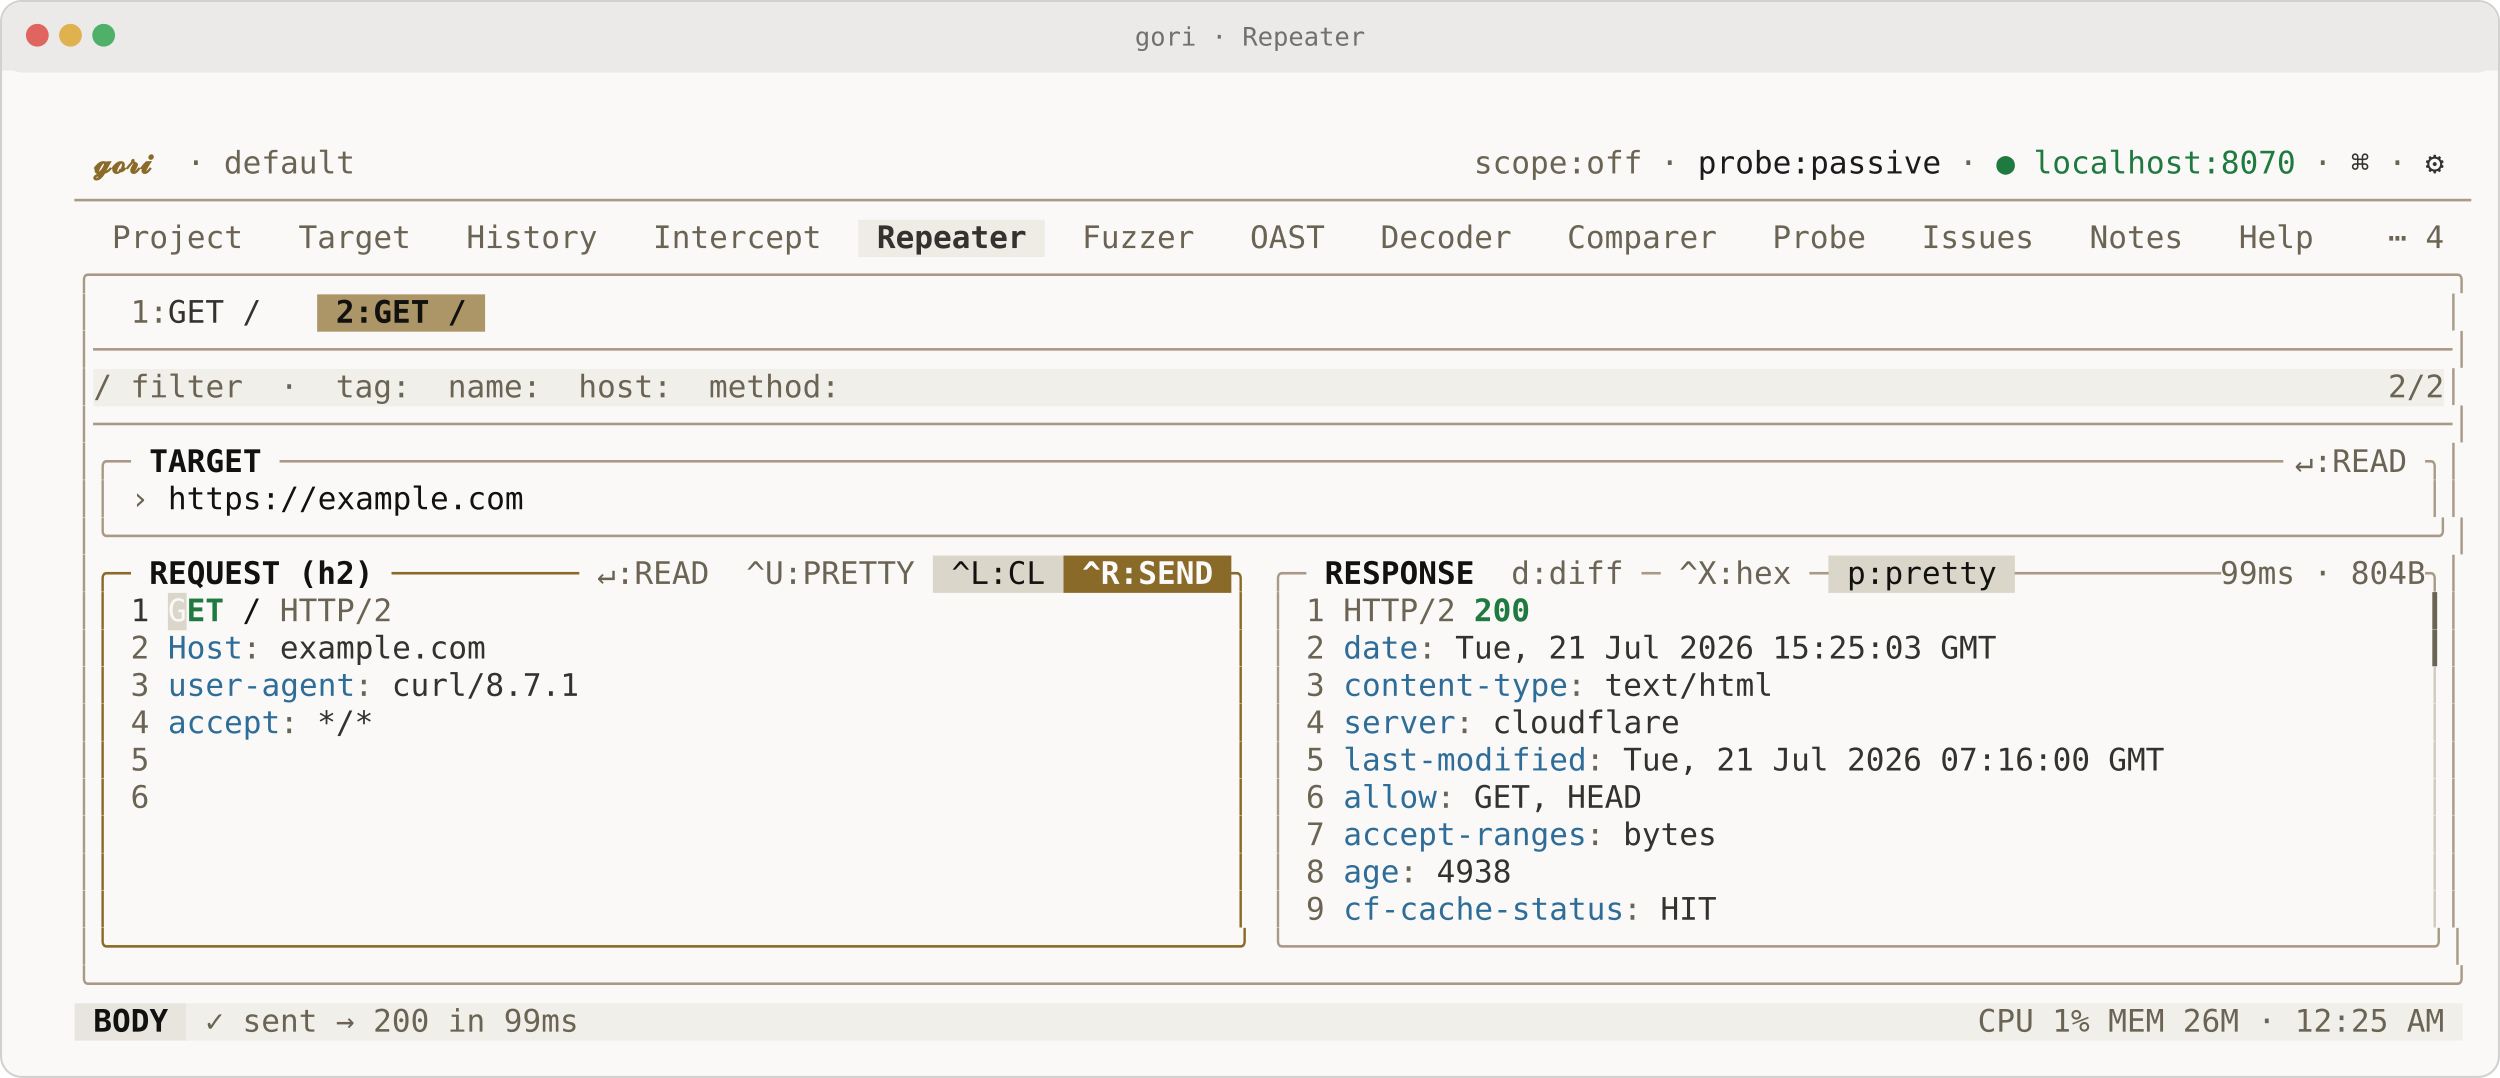
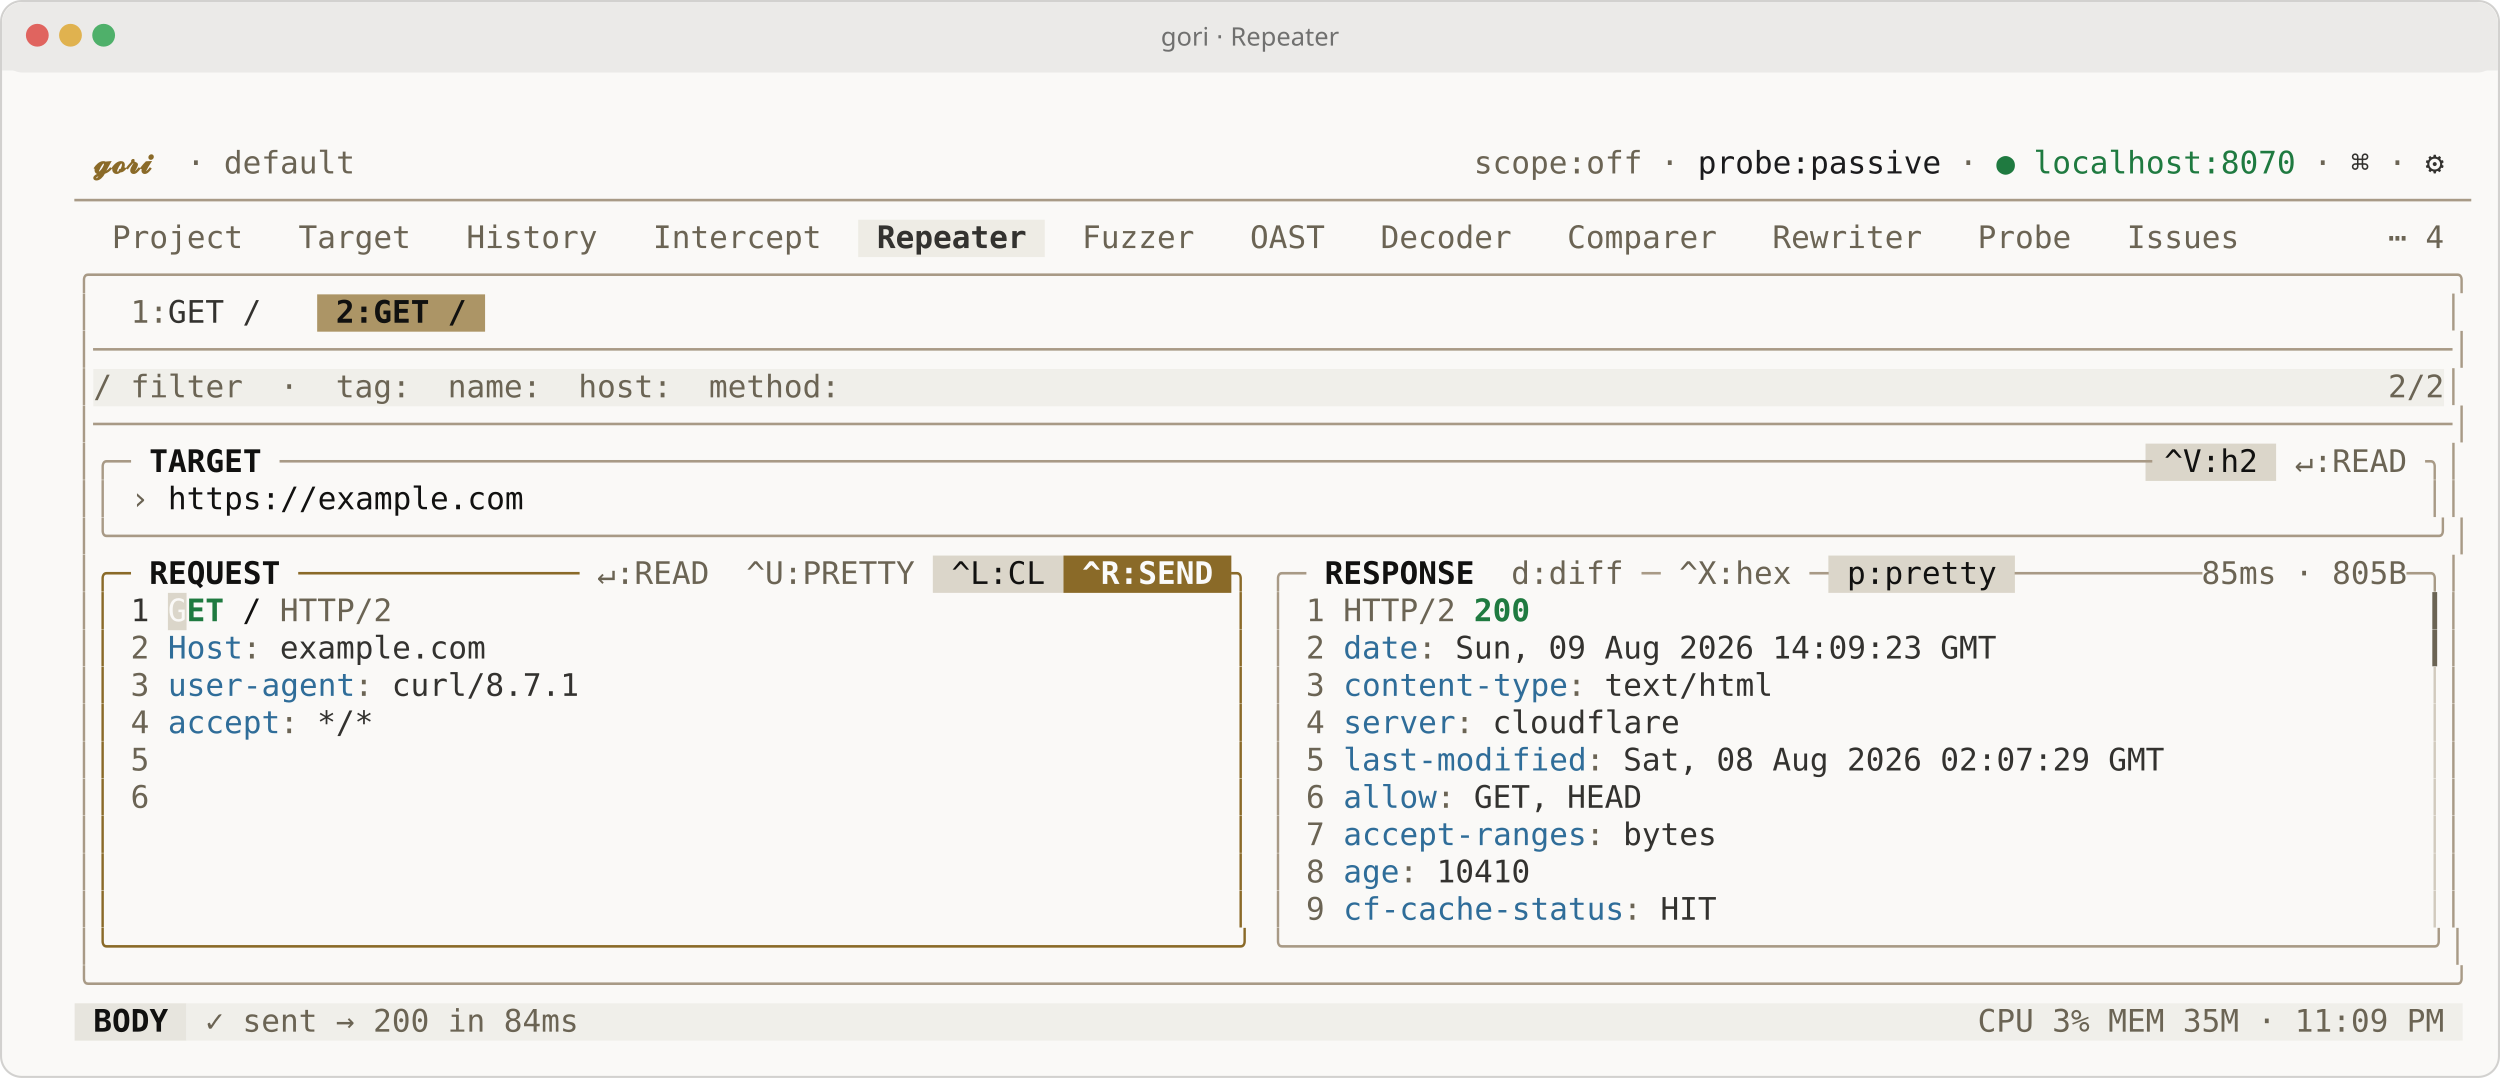
<svg xmlns="http://www.w3.org/2000/svg" width="1206" height="520" viewBox="0 0 1206.0 520.0" font-family="ui-monospace,'SF Mono','JetBrains Mono',Menlo,Consolas,monospace" font-size="15.0px" role="img" aria-label="gori · Repeater">
  <rect x="0.5" y="0.5" width="1205.0" height="519.0" rx="10" ry="10" fill="#faf9f7" stroke="#d2d1cf" stroke-width="1" />
  <rect x="1" y="1" width="1204.0" height="34.0" rx="10" ry="10" fill="#ebeae8" />
  <rect x="1" y="24.0" width="1204.0" height="10" fill="#ebeae8" />
  <circle cx="18.0" cy="17.0" r="5.5" fill="#e0645f" />
  <circle cx="34.0" cy="17.0" r="5.5" fill="#e0b24f" />
  <circle cx="50.0" cy="17.0" r="5.5" fill="#4fb06a" />
-   <text x="603.0" y="22.0" text-anchor="middle" fill="#70706f" font-size="12.3px">gori · Repeater</text>
+   <text x="603.0" y="22.0" text-anchor="middle" fill="#70706f" font-family="'Apple Symbols','Segoe UI Symbol','Cambria Math','STIX Two Math','Noto Sans Math','DejaVu Sans',ui-monospace,'SF Mono','JetBrains Mono',Menlo,Consolas,monospace" font-size="12.3px">gori · Repeater</text>
  <rect x="414.00" y="106.00" width="90.00" height="18.00" fill="#eeece5" />
  <rect x="153.00" y="142.00" width="81.00" height="18.00" fill="#ac9566" />
  <rect x="45.00" y="178.00" width="1134.00" height="18.00" fill="#f0efea" />
+   <rect x="1035.00" y="214.00" width="63.00" height="18.00" fill="#dbd6ca" />
  <rect x="450.00" y="268.00" width="63.00" height="18.00" fill="#dbd6ca" />
  <rect x="513.00" y="268.00" width="81.00" height="18.00" fill="#8a6a28" />
  <rect x="882.00" y="268.00" width="90.00" height="18.00" fill="#dbd6ca" />
  <rect x="81.00" y="286.00" width="9.00" height="18.00" fill="#dbd6ca" />
  <rect x="36.00" y="484.00" width="54.00" height="18.00" fill="#e7e5de" />
  <rect x="90.00" y="484.00" width="1098.00" height="18.00" fill="#f0efea" />
  <text x="45.00" y="83.68" textLength="36.00" lengthAdjust="spacingAndGlyphs" fill="#8a6a28" font-weight="700" xml:space="preserve">𝓰𝓸𝓻𝓲</text>
  <text x="90.00" y="83.68" textLength="9.00" lengthAdjust="spacingAndGlyphs" fill="#6b6454" xml:space="preserve">·</text>
  <text x="108.00" y="83.68" textLength="63.00" lengthAdjust="spacingAndGlyphs" fill="#6b6454" xml:space="preserve">default</text>
  <text x="711.00" y="83.68" textLength="81.00" lengthAdjust="spacingAndGlyphs" fill="#6b6454" xml:space="preserve">scope:off</text>
  <text x="801.00" y="83.68" textLength="9.00" lengthAdjust="spacingAndGlyphs" fill="#6b6454" xml:space="preserve">·</text>
  <text x="819.00" y="83.68" textLength="117.00" lengthAdjust="spacingAndGlyphs" fill="#1b1b1d" xml:space="preserve">probe:passive</text>
  <text x="945.00" y="83.68" textLength="9.00" lengthAdjust="spacingAndGlyphs" fill="#6b6454" xml:space="preserve">·</text>
  <text x="963.00" y="83.68" textLength="9.00" lengthAdjust="spacingAndGlyphs" fill="#1f7a40" xml:space="preserve">●</text>
  <text x="981.00" y="83.68" textLength="126.00" lengthAdjust="spacingAndGlyphs" fill="#1f7a40" xml:space="preserve">localhost:8070</text>
  <text x="1116.00" y="83.68" textLength="9.00" lengthAdjust="spacingAndGlyphs" fill="#6b6454" xml:space="preserve">·</text>
  <text x="1134.00" y="83.68" textLength="9.00" lengthAdjust="spacingAndGlyphs" fill="#33322f" xml:space="preserve">⌘</text>
  <text x="1152.00" y="83.68" textLength="9.00" lengthAdjust="spacingAndGlyphs" fill="#6b6454" xml:space="preserve">·</text>
  <text x="1170.00" y="83.68" textLength="9.00" lengthAdjust="spacingAndGlyphs" fill="#33322f" xml:space="preserve">⚙</text>
  <text x="36.00" y="101.68" textLength="1152.00" lengthAdjust="spacingAndGlyphs" fill="#a89a86" xml:space="preserve">────────────────────────────────────────────────────────────────────────────────────────────────────────────────────────────────</text>
  <text x="54.00" y="119.68" textLength="63.00" lengthAdjust="spacingAndGlyphs" fill="#6b6454" xml:space="preserve">Project</text>
  <text x="144.00" y="119.68" textLength="54.00" lengthAdjust="spacingAndGlyphs" fill="#6b6454" xml:space="preserve">Target</text>
  <text x="225.00" y="119.68" textLength="63.00" lengthAdjust="spacingAndGlyphs" fill="#6b6454" xml:space="preserve">History</text>
  <text x="315.00" y="119.68" textLength="81.00" lengthAdjust="spacingAndGlyphs" fill="#6b6454" xml:space="preserve">Intercept</text>
  <text x="423.00" y="119.68" textLength="72.00" lengthAdjust="spacingAndGlyphs" fill="#33322f" font-weight="700" xml:space="preserve">Repeater</text>
  <text x="522.00" y="119.68" textLength="54.00" lengthAdjust="spacingAndGlyphs" fill="#6b6454" xml:space="preserve">Fuzzer</text>
  <text x="603.00" y="119.68" textLength="36.00" lengthAdjust="spacingAndGlyphs" fill="#6b6454" xml:space="preserve">OAST</text>
  <text x="666.00" y="119.68" textLength="63.00" lengthAdjust="spacingAndGlyphs" fill="#6b6454" xml:space="preserve">Decoder</text>
  <text x="756.00" y="119.68" textLength="72.00" lengthAdjust="spacingAndGlyphs" fill="#6b6454" xml:space="preserve">Comparer</text>
-   <text x="855.00" y="119.68" textLength="45.00" lengthAdjust="spacingAndGlyphs" fill="#6b6454" xml:space="preserve">Probe</text>
-   <text x="927.00" y="119.68" textLength="54.00" lengthAdjust="spacingAndGlyphs" fill="#6b6454" xml:space="preserve">Issues</text>
-   <text x="1008.00" y="119.68" textLength="45.00" lengthAdjust="spacingAndGlyphs" fill="#6b6454" xml:space="preserve">Notes</text>
-   <text x="1080.00" y="119.68" textLength="36.00" lengthAdjust="spacingAndGlyphs" fill="#6b6454" xml:space="preserve">Help</text>
+   <text x="855.00" y="119.68" textLength="72.00" lengthAdjust="spacingAndGlyphs" fill="#6b6454" xml:space="preserve">Rewriter</text>
+   <text x="954.00" y="119.68" textLength="45.00" lengthAdjust="spacingAndGlyphs" fill="#6b6454" xml:space="preserve">Probe</text>
+   <text x="1026.00" y="119.68" textLength="54.00" lengthAdjust="spacingAndGlyphs" fill="#6b6454" xml:space="preserve">Issues</text>
  <text x="1152.00" y="119.68" textLength="9.00" lengthAdjust="spacingAndGlyphs" fill="#6b6454" xml:space="preserve">⋯</text>
  <text x="1170.00" y="119.68" textLength="9.00" lengthAdjust="spacingAndGlyphs" fill="#6b6454" xml:space="preserve">4</text>
  <text x="36.00" y="137.68" textLength="1152.00" lengthAdjust="spacingAndGlyphs" fill="#a89a86" xml:space="preserve">╭──────────────────────────────────────────────────────────────────────────────────────────────────────────────────────────────╮</text>
  <text x="36.00" y="155.68" textLength="9.00" lengthAdjust="spacingAndGlyphs" fill="#a89a86" xml:space="preserve">│</text>
  <text x="63.00" y="155.68" textLength="18.00" lengthAdjust="spacingAndGlyphs" fill="#6b6454" xml:space="preserve">1:</text>
  <text x="81.00" y="155.68" textLength="27.00" lengthAdjust="spacingAndGlyphs" fill="#33322f" xml:space="preserve">GET</text>
  <text x="117.00" y="155.68" textLength="9.00" lengthAdjust="spacingAndGlyphs" fill="#33322f" xml:space="preserve">/</text>
  <text x="162.00" y="155.68" textLength="45.00" lengthAdjust="spacingAndGlyphs" fill="#111110" font-weight="700" xml:space="preserve">2:GET</text>
  <text x="216.00" y="155.68" textLength="9.00" lengthAdjust="spacingAndGlyphs" fill="#111110" font-weight="700" xml:space="preserve">/</text>
  <text x="1179.00" y="155.68" textLength="9.00" lengthAdjust="spacingAndGlyphs" fill="#a89a86" xml:space="preserve">│</text>
  <text x="36.00" y="173.68" textLength="1152.00" lengthAdjust="spacingAndGlyphs" fill="#a89a86" xml:space="preserve">│──────────────────────────────────────────────────────────────────────────────────────────────────────────────────────────────│</text>
  <text x="36.00" y="191.68" textLength="9.00" lengthAdjust="spacingAndGlyphs" fill="#a89a86" xml:space="preserve">│</text>
  <text x="45.00" y="191.68" textLength="9.00" lengthAdjust="spacingAndGlyphs" fill="#6b6454" xml:space="preserve">/</text>
  <text x="63.00" y="191.68" textLength="54.00" lengthAdjust="spacingAndGlyphs" fill="#6b6454" xml:space="preserve">filter</text>
  <text x="135.00" y="191.68" textLength="9.00" lengthAdjust="spacingAndGlyphs" fill="#6b6454" xml:space="preserve">·</text>
  <text x="162.00" y="191.68" textLength="36.00" lengthAdjust="spacingAndGlyphs" fill="#6b6454" xml:space="preserve">tag:</text>
  <text x="216.00" y="191.68" textLength="45.00" lengthAdjust="spacingAndGlyphs" fill="#6b6454" xml:space="preserve">name:</text>
  <text x="279.00" y="191.68" textLength="45.00" lengthAdjust="spacingAndGlyphs" fill="#6b6454" xml:space="preserve">host:</text>
  <text x="342.00" y="191.68" textLength="63.00" lengthAdjust="spacingAndGlyphs" fill="#6b6454" xml:space="preserve">method:</text>
  <text x="1152.00" y="191.68" textLength="27.00" lengthAdjust="spacingAndGlyphs" fill="#6b6454" xml:space="preserve">2/2</text>
  <text x="1179.00" y="191.68" textLength="9.00" lengthAdjust="spacingAndGlyphs" fill="#a89a86" xml:space="preserve">│</text>
  <text x="36.00" y="209.68" textLength="1152.00" lengthAdjust="spacingAndGlyphs" fill="#a89a86" xml:space="preserve">│──────────────────────────────────────────────────────────────────────────────────────────────────────────────────────────────│</text>
  <text x="36.00" y="227.68" textLength="27.00" lengthAdjust="spacingAndGlyphs" fill="#a89a86" xml:space="preserve">│╭─</text>
  <text x="72.00" y="227.68" textLength="54.00" lengthAdjust="spacingAndGlyphs" fill="#111110" font-weight="700" xml:space="preserve">TARGET</text>
-   <text x="135.00" y="227.68" textLength="963.00" lengthAdjust="spacingAndGlyphs" fill="#a89a86" xml:space="preserve">───────────────────────────────────────────────────────────────────────────────────────────────────────────</text>
+   <text x="135.00" y="227.68" textLength="900.00" lengthAdjust="spacingAndGlyphs" fill="#a89a86" xml:space="preserve">────────────────────────────────────────────────────────────────────────────────────────────────────</text>
+   <text x="1044.00" y="227.68" textLength="45.00" lengthAdjust="spacingAndGlyphs" fill="#111110" xml:space="preserve">^V:h2</text>
  <text x="1107.00" y="227.68" textLength="54.00" lengthAdjust="spacingAndGlyphs" fill="#6b6454" xml:space="preserve">↵:READ</text>
  <text x="1170.00" y="227.68" textLength="18.00" lengthAdjust="spacingAndGlyphs" fill="#a89a86" xml:space="preserve">╮│</text>
  <text x="36.00" y="245.68" textLength="18.00" lengthAdjust="spacingAndGlyphs" fill="#a89a86" xml:space="preserve">││</text>
  <text x="63.00" y="245.68" textLength="9.00" lengthAdjust="spacingAndGlyphs" fill="#6b6454" xml:space="preserve">›</text>
  <text x="81.00" y="245.68" textLength="171.00" lengthAdjust="spacingAndGlyphs" fill="#111110" xml:space="preserve">https://example.com</text>
  <text x="1170.00" y="245.68" textLength="18.00" lengthAdjust="spacingAndGlyphs" fill="#a89a86" xml:space="preserve">││</text>
  <text x="36.00" y="263.68" textLength="1152.00" lengthAdjust="spacingAndGlyphs" fill="#a89a86" xml:space="preserve">│╰────────────────────────────────────────────────────────────────────────────────────────────────────────────────────────────╯│</text>
  <text x="36.00" y="281.68" textLength="9.00" lengthAdjust="spacingAndGlyphs" fill="#a89a86" xml:space="preserve">│</text>
  <text x="45.00" y="281.68" textLength="18.00" lengthAdjust="spacingAndGlyphs" fill="#8a6a28" xml:space="preserve">╭─</text>
  <text x="72.00" y="281.68" textLength="63.00" lengthAdjust="spacingAndGlyphs" fill="#111110" font-weight="700" xml:space="preserve">REQUEST</text>
-   <text x="144.00" y="281.68" textLength="36.00" lengthAdjust="spacingAndGlyphs" fill="#111110" font-weight="700" xml:space="preserve">(h2)</text>
-   <text x="189.00" y="281.68" textLength="90.00" lengthAdjust="spacingAndGlyphs" fill="#8a6a28" xml:space="preserve">──────────</text>
+   <text x="144.00" y="281.68" textLength="135.00" lengthAdjust="spacingAndGlyphs" fill="#8a6a28" xml:space="preserve">───────────────</text>
  <text x="288.00" y="281.68" textLength="54.00" lengthAdjust="spacingAndGlyphs" fill="#6b6454" xml:space="preserve">↵:READ</text>
  <text x="360.00" y="281.68" textLength="81.00" lengthAdjust="spacingAndGlyphs" fill="#6b6454" xml:space="preserve">^U:PRETTY</text>
  <text x="459.00" y="281.68" textLength="45.00" lengthAdjust="spacingAndGlyphs" fill="#111110" xml:space="preserve">^L:CL</text>
  <text x="522.00" y="281.68" textLength="63.00" lengthAdjust="spacingAndGlyphs" fill="#fafafa" font-weight="700" xml:space="preserve">^R:SEND</text>
  <text x="594.00" y="281.68" textLength="9.00" lengthAdjust="spacingAndGlyphs" fill="#8a6a28" xml:space="preserve">╮</text>
  <text x="612.00" y="281.68" textLength="18.00" lengthAdjust="spacingAndGlyphs" fill="#a89a86" xml:space="preserve">╭─</text>
  <text x="639.00" y="281.68" textLength="72.00" lengthAdjust="spacingAndGlyphs" fill="#111110" font-weight="700" xml:space="preserve">RESPONSE</text>
  <text x="729.00" y="281.68" textLength="54.00" lengthAdjust="spacingAndGlyphs" fill="#6b6454" xml:space="preserve">d:diff</text>
  <text x="792.00" y="281.68" textLength="9.00" lengthAdjust="spacingAndGlyphs" fill="#a89a86" xml:space="preserve">─</text>
  <text x="810.00" y="281.68" textLength="54.00" lengthAdjust="spacingAndGlyphs" fill="#6b6454" xml:space="preserve">^X:hex</text>
  <text x="873.00" y="281.68" textLength="9.00" lengthAdjust="spacingAndGlyphs" fill="#a89a86" xml:space="preserve">─</text>
  <text x="891.00" y="281.68" textLength="72.00" lengthAdjust="spacingAndGlyphs" fill="#111110" xml:space="preserve">p:pretty</text>
-   <text x="972.00" y="281.68" textLength="99.00" lengthAdjust="spacingAndGlyphs" fill="#a89a86" xml:space="preserve">───────────</text>
-   <text x="1071.00" y="281.68" textLength="36.00" lengthAdjust="spacingAndGlyphs" fill="#6b6454" xml:space="preserve">99ms</text>
-   <text x="1116.00" y="281.68" textLength="9.00" lengthAdjust="spacingAndGlyphs" fill="#6b6454" xml:space="preserve">·</text>
-   <text x="1134.00" y="281.68" textLength="36.00" lengthAdjust="spacingAndGlyphs" fill="#6b6454" xml:space="preserve">804B</text>
-   <text x="1170.00" y="281.68" textLength="18.00" lengthAdjust="spacingAndGlyphs" fill="#a89a86" xml:space="preserve">╮│</text>
+   <text x="972.00" y="281.68" textLength="90.00" lengthAdjust="spacingAndGlyphs" fill="#a89a86" xml:space="preserve">──────────</text>
+   <text x="1062.00" y="281.68" textLength="36.00" lengthAdjust="spacingAndGlyphs" fill="#6b6454" xml:space="preserve">85ms</text>
+   <text x="1107.00" y="281.68" textLength="9.00" lengthAdjust="spacingAndGlyphs" fill="#6b6454" xml:space="preserve">·</text>
+   <text x="1125.00" y="281.68" textLength="36.00" lengthAdjust="spacingAndGlyphs" fill="#6b6454" xml:space="preserve">805B</text>
+   <text x="1161.00" y="281.68" textLength="27.00" lengthAdjust="spacingAndGlyphs" fill="#a89a86" xml:space="preserve">─╮│</text>
  <text x="36.00" y="299.68" textLength="9.00" lengthAdjust="spacingAndGlyphs" fill="#a89a86" xml:space="preserve">│</text>
  <text x="45.00" y="299.68" textLength="9.00" lengthAdjust="spacingAndGlyphs" fill="#8a6a28" xml:space="preserve">│</text>
  <text x="63.00" y="299.68" textLength="9.00" lengthAdjust="spacingAndGlyphs" fill="#33322f" xml:space="preserve">1</text>
  <text x="81.00" y="299.68" textLength="9.00" lengthAdjust="spacingAndGlyphs" fill="#faf9f7" xml:space="preserve">G</text>
  <text x="90.00" y="299.68" textLength="18.00" lengthAdjust="spacingAndGlyphs" fill="#1f7a40" font-weight="700" xml:space="preserve">ET</text>
  <text x="117.00" y="299.68" textLength="9.00" lengthAdjust="spacingAndGlyphs" fill="#111110" xml:space="preserve">/</text>
  <text x="135.00" y="299.68" textLength="54.00" lengthAdjust="spacingAndGlyphs" fill="#6b6454" xml:space="preserve">HTTP/2</text>
  <text x="594.00" y="299.68" textLength="9.00" lengthAdjust="spacingAndGlyphs" fill="#8a6a28" xml:space="preserve">│</text>
  <text x="612.00" y="299.68" textLength="9.00" lengthAdjust="spacingAndGlyphs" fill="#a89a86" xml:space="preserve">│</text>
  <text x="630.00" y="299.68" textLength="9.00" lengthAdjust="spacingAndGlyphs" fill="#6b6454" xml:space="preserve">1</text>
  <text x="648.00" y="299.68" textLength="54.00" lengthAdjust="spacingAndGlyphs" fill="#6b6454" xml:space="preserve">HTTP/2</text>
  <text x="711.00" y="299.68" textLength="27.00" lengthAdjust="spacingAndGlyphs" fill="#1f7a40" font-weight="700" xml:space="preserve">200</text>
  <text x="1170.00" y="299.68" textLength="9.00" lengthAdjust="spacingAndGlyphs" fill="#6b6454" xml:space="preserve">┃</text>
  <text x="1179.00" y="299.68" textLength="9.00" lengthAdjust="spacingAndGlyphs" fill="#a89a86" xml:space="preserve">│</text>
  <text x="36.00" y="317.68" textLength="9.00" lengthAdjust="spacingAndGlyphs" fill="#a89a86" xml:space="preserve">│</text>
  <text x="45.00" y="317.68" textLength="9.00" lengthAdjust="spacingAndGlyphs" fill="#8a6a28" xml:space="preserve">│</text>
  <text x="63.00" y="317.68" textLength="9.00" lengthAdjust="spacingAndGlyphs" fill="#6b6454" xml:space="preserve">2</text>
  <text x="81.00" y="317.68" textLength="36.00" lengthAdjust="spacingAndGlyphs" fill="#2f6d99" xml:space="preserve">Host</text>
  <text x="117.00" y="317.68" textLength="9.00" lengthAdjust="spacingAndGlyphs" fill="#6b6454" xml:space="preserve">:</text>
  <text x="135.00" y="317.68" textLength="99.00" lengthAdjust="spacingAndGlyphs" fill="#33322f" xml:space="preserve">example.com</text>
  <text x="594.00" y="317.68" textLength="9.00" lengthAdjust="spacingAndGlyphs" fill="#8a6a28" xml:space="preserve">│</text>
  <text x="612.00" y="317.68" textLength="9.00" lengthAdjust="spacingAndGlyphs" fill="#a89a86" xml:space="preserve">│</text>
  <text x="630.00" y="317.68" textLength="9.00" lengthAdjust="spacingAndGlyphs" fill="#6b6454" xml:space="preserve">2</text>
  <text x="648.00" y="317.68" textLength="36.00" lengthAdjust="spacingAndGlyphs" fill="#2f6d99" xml:space="preserve">date</text>
  <text x="684.00" y="317.68" textLength="9.00" lengthAdjust="spacingAndGlyphs" fill="#6b6454" xml:space="preserve">:</text>
-   <text x="702.00" y="317.68" textLength="36.00" lengthAdjust="spacingAndGlyphs" fill="#33322f" xml:space="preserve">Tue,</text>
-   <text x="747.00" y="317.68" textLength="18.00" lengthAdjust="spacingAndGlyphs" fill="#33322f" xml:space="preserve">21</text>
-   <text x="774.00" y="317.68" textLength="27.00" lengthAdjust="spacingAndGlyphs" fill="#33322f" xml:space="preserve">Jul</text>
+   <text x="702.00" y="317.68" textLength="36.00" lengthAdjust="spacingAndGlyphs" fill="#33322f" xml:space="preserve">Sun,</text>
+   <text x="747.00" y="317.68" textLength="18.00" lengthAdjust="spacingAndGlyphs" fill="#33322f" xml:space="preserve">09</text>
+   <text x="774.00" y="317.68" textLength="27.00" lengthAdjust="spacingAndGlyphs" fill="#33322f" xml:space="preserve">Aug</text>
  <text x="810.00" y="317.68" textLength="36.00" lengthAdjust="spacingAndGlyphs" fill="#33322f" xml:space="preserve">2026</text>
-   <text x="855.00" y="317.68" textLength="72.00" lengthAdjust="spacingAndGlyphs" fill="#33322f" xml:space="preserve">15:25:03</text>
+   <text x="855.00" y="317.68" textLength="72.00" lengthAdjust="spacingAndGlyphs" fill="#33322f" xml:space="preserve">14:09:23</text>
  <text x="936.00" y="317.68" textLength="27.00" lengthAdjust="spacingAndGlyphs" fill="#33322f" xml:space="preserve">GMT</text>
  <text x="1170.00" y="317.68" textLength="9.00" lengthAdjust="spacingAndGlyphs" fill="#6b6454" xml:space="preserve">┃</text>
  <text x="1179.00" y="317.68" textLength="9.00" lengthAdjust="spacingAndGlyphs" fill="#a89a86" xml:space="preserve">│</text>
  <text x="36.00" y="335.68" textLength="9.00" lengthAdjust="spacingAndGlyphs" fill="#a89a86" xml:space="preserve">│</text>
  <text x="45.00" y="335.68" textLength="9.00" lengthAdjust="spacingAndGlyphs" fill="#8a6a28" xml:space="preserve">│</text>
  <text x="63.00" y="335.68" textLength="9.00" lengthAdjust="spacingAndGlyphs" fill="#6b6454" xml:space="preserve">3</text>
  <text x="81.00" y="335.68" textLength="90.00" lengthAdjust="spacingAndGlyphs" fill="#2f6d99" xml:space="preserve">user-agent</text>
  <text x="171.00" y="335.68" textLength="9.00" lengthAdjust="spacingAndGlyphs" fill="#6b6454" xml:space="preserve">:</text>
  <text x="189.00" y="335.68" textLength="90.00" lengthAdjust="spacingAndGlyphs" fill="#33322f" xml:space="preserve">curl/8.7.1</text>
  <text x="594.00" y="335.68" textLength="9.00" lengthAdjust="spacingAndGlyphs" fill="#8a6a28" xml:space="preserve">│</text>
  <text x="612.00" y="335.68" textLength="9.00" lengthAdjust="spacingAndGlyphs" fill="#a89a86" xml:space="preserve">│</text>
  <text x="630.00" y="335.68" textLength="9.00" lengthAdjust="spacingAndGlyphs" fill="#6b6454" xml:space="preserve">3</text>
  <text x="648.00" y="335.68" textLength="108.00" lengthAdjust="spacingAndGlyphs" fill="#2f6d99" xml:space="preserve">content-type</text>
  <text x="756.00" y="335.68" textLength="9.00" lengthAdjust="spacingAndGlyphs" fill="#6b6454" xml:space="preserve">:</text>
  <text x="774.00" y="335.68" textLength="81.00" lengthAdjust="spacingAndGlyphs" fill="#33322f" xml:space="preserve">text/html</text>
  <text x="1170.00" y="335.68" textLength="9.00" lengthAdjust="spacingAndGlyphs" fill="#d1cabe" xml:space="preserve">│</text>
  <text x="1179.00" y="335.68" textLength="9.00" lengthAdjust="spacingAndGlyphs" fill="#a89a86" xml:space="preserve">│</text>
  <text x="36.00" y="353.68" textLength="9.00" lengthAdjust="spacingAndGlyphs" fill="#a89a86" xml:space="preserve">│</text>
  <text x="45.00" y="353.68" textLength="9.00" lengthAdjust="spacingAndGlyphs" fill="#8a6a28" xml:space="preserve">│</text>
  <text x="63.00" y="353.68" textLength="9.00" lengthAdjust="spacingAndGlyphs" fill="#6b6454" xml:space="preserve">4</text>
  <text x="81.00" y="353.68" textLength="54.00" lengthAdjust="spacingAndGlyphs" fill="#2f6d99" xml:space="preserve">accept</text>
  <text x="135.00" y="353.68" textLength="9.00" lengthAdjust="spacingAndGlyphs" fill="#6b6454" xml:space="preserve">:</text>
  <text x="153.00" y="353.68" textLength="27.00" lengthAdjust="spacingAndGlyphs" fill="#33322f" xml:space="preserve">*/*</text>
  <text x="594.00" y="353.68" textLength="9.00" lengthAdjust="spacingAndGlyphs" fill="#8a6a28" xml:space="preserve">│</text>
  <text x="612.00" y="353.68" textLength="9.00" lengthAdjust="spacingAndGlyphs" fill="#a89a86" xml:space="preserve">│</text>
  <text x="630.00" y="353.68" textLength="9.00" lengthAdjust="spacingAndGlyphs" fill="#6b6454" xml:space="preserve">4</text>
  <text x="648.00" y="353.68" textLength="54.00" lengthAdjust="spacingAndGlyphs" fill="#2f6d99" xml:space="preserve">server</text>
  <text x="702.00" y="353.68" textLength="9.00" lengthAdjust="spacingAndGlyphs" fill="#6b6454" xml:space="preserve">:</text>
  <text x="720.00" y="353.68" textLength="90.00" lengthAdjust="spacingAndGlyphs" fill="#33322f" xml:space="preserve">cloudflare</text>
  <text x="1170.00" y="353.68" textLength="9.00" lengthAdjust="spacingAndGlyphs" fill="#d1cabe" xml:space="preserve">│</text>
  <text x="1179.00" y="353.68" textLength="9.00" lengthAdjust="spacingAndGlyphs" fill="#a89a86" xml:space="preserve">│</text>
  <text x="36.00" y="371.68" textLength="9.00" lengthAdjust="spacingAndGlyphs" fill="#a89a86" xml:space="preserve">│</text>
  <text x="45.00" y="371.68" textLength="9.00" lengthAdjust="spacingAndGlyphs" fill="#8a6a28" xml:space="preserve">│</text>
  <text x="63.00" y="371.68" textLength="9.00" lengthAdjust="spacingAndGlyphs" fill="#6b6454" xml:space="preserve">5</text>
  <text x="594.00" y="371.68" textLength="9.00" lengthAdjust="spacingAndGlyphs" fill="#8a6a28" xml:space="preserve">│</text>
  <text x="612.00" y="371.68" textLength="9.00" lengthAdjust="spacingAndGlyphs" fill="#a89a86" xml:space="preserve">│</text>
  <text x="630.00" y="371.68" textLength="9.00" lengthAdjust="spacingAndGlyphs" fill="#6b6454" xml:space="preserve">5</text>
  <text x="648.00" y="371.68" textLength="117.00" lengthAdjust="spacingAndGlyphs" fill="#2f6d99" xml:space="preserve">last-modified</text>
  <text x="765.00" y="371.68" textLength="9.00" lengthAdjust="spacingAndGlyphs" fill="#6b6454" xml:space="preserve">:</text>
-   <text x="783.00" y="371.68" textLength="36.00" lengthAdjust="spacingAndGlyphs" fill="#33322f" xml:space="preserve">Tue,</text>
-   <text x="828.00" y="371.68" textLength="18.00" lengthAdjust="spacingAndGlyphs" fill="#33322f" xml:space="preserve">21</text>
-   <text x="855.00" y="371.68" textLength="27.00" lengthAdjust="spacingAndGlyphs" fill="#33322f" xml:space="preserve">Jul</text>
+   <text x="783.00" y="371.68" textLength="36.00" lengthAdjust="spacingAndGlyphs" fill="#33322f" xml:space="preserve">Sat,</text>
+   <text x="828.00" y="371.68" textLength="18.00" lengthAdjust="spacingAndGlyphs" fill="#33322f" xml:space="preserve">08</text>
+   <text x="855.00" y="371.68" textLength="27.00" lengthAdjust="spacingAndGlyphs" fill="#33322f" xml:space="preserve">Aug</text>
  <text x="891.00" y="371.68" textLength="36.00" lengthAdjust="spacingAndGlyphs" fill="#33322f" xml:space="preserve">2026</text>
-   <text x="936.00" y="371.68" textLength="72.00" lengthAdjust="spacingAndGlyphs" fill="#33322f" xml:space="preserve">07:16:00</text>
+   <text x="936.00" y="371.68" textLength="72.00" lengthAdjust="spacingAndGlyphs" fill="#33322f" xml:space="preserve">02:07:29</text>
  <text x="1017.00" y="371.68" textLength="27.00" lengthAdjust="spacingAndGlyphs" fill="#33322f" xml:space="preserve">GMT</text>
  <text x="1170.00" y="371.68" textLength="9.00" lengthAdjust="spacingAndGlyphs" fill="#d1cabe" xml:space="preserve">│</text>
  <text x="1179.00" y="371.68" textLength="9.00" lengthAdjust="spacingAndGlyphs" fill="#a89a86" xml:space="preserve">│</text>
  <text x="36.00" y="389.68" textLength="9.00" lengthAdjust="spacingAndGlyphs" fill="#a89a86" xml:space="preserve">│</text>
  <text x="45.00" y="389.68" textLength="9.00" lengthAdjust="spacingAndGlyphs" fill="#8a6a28" xml:space="preserve">│</text>
  <text x="63.00" y="389.68" textLength="9.00" lengthAdjust="spacingAndGlyphs" fill="#6b6454" xml:space="preserve">6</text>
  <text x="594.00" y="389.68" textLength="9.00" lengthAdjust="spacingAndGlyphs" fill="#8a6a28" xml:space="preserve">│</text>
  <text x="612.00" y="389.68" textLength="9.00" lengthAdjust="spacingAndGlyphs" fill="#a89a86" xml:space="preserve">│</text>
  <text x="630.00" y="389.68" textLength="9.00" lengthAdjust="spacingAndGlyphs" fill="#6b6454" xml:space="preserve">6</text>
  <text x="648.00" y="389.68" textLength="45.00" lengthAdjust="spacingAndGlyphs" fill="#2f6d99" xml:space="preserve">allow</text>
  <text x="693.00" y="389.68" textLength="9.00" lengthAdjust="spacingAndGlyphs" fill="#6b6454" xml:space="preserve">:</text>
  <text x="711.00" y="389.68" textLength="36.00" lengthAdjust="spacingAndGlyphs" fill="#33322f" xml:space="preserve">GET,</text>
  <text x="756.00" y="389.68" textLength="36.00" lengthAdjust="spacingAndGlyphs" fill="#33322f" xml:space="preserve">HEAD</text>
  <text x="1170.00" y="389.68" textLength="9.00" lengthAdjust="spacingAndGlyphs" fill="#d1cabe" xml:space="preserve">│</text>
  <text x="1179.00" y="389.68" textLength="9.00" lengthAdjust="spacingAndGlyphs" fill="#a89a86" xml:space="preserve">│</text>
  <text x="36.00" y="407.68" textLength="9.00" lengthAdjust="spacingAndGlyphs" fill="#a89a86" xml:space="preserve">│</text>
  <text x="45.00" y="407.68" textLength="9.00" lengthAdjust="spacingAndGlyphs" fill="#8a6a28" xml:space="preserve">│</text>
  <text x="594.00" y="407.68" textLength="9.00" lengthAdjust="spacingAndGlyphs" fill="#8a6a28" xml:space="preserve">│</text>
  <text x="612.00" y="407.68" textLength="9.00" lengthAdjust="spacingAndGlyphs" fill="#a89a86" xml:space="preserve">│</text>
  <text x="630.00" y="407.68" textLength="9.00" lengthAdjust="spacingAndGlyphs" fill="#6b6454" xml:space="preserve">7</text>
  <text x="648.00" y="407.68" textLength="117.00" lengthAdjust="spacingAndGlyphs" fill="#2f6d99" xml:space="preserve">accept-ranges</text>
  <text x="765.00" y="407.68" textLength="9.00" lengthAdjust="spacingAndGlyphs" fill="#6b6454" xml:space="preserve">:</text>
  <text x="783.00" y="407.68" textLength="45.00" lengthAdjust="spacingAndGlyphs" fill="#33322f" xml:space="preserve">bytes</text>
  <text x="1170.00" y="407.68" textLength="9.00" lengthAdjust="spacingAndGlyphs" fill="#d1cabe" xml:space="preserve">│</text>
  <text x="1179.00" y="407.68" textLength="9.00" lengthAdjust="spacingAndGlyphs" fill="#a89a86" xml:space="preserve">│</text>
  <text x="36.00" y="425.68" textLength="9.00" lengthAdjust="spacingAndGlyphs" fill="#a89a86" xml:space="preserve">│</text>
  <text x="45.00" y="425.68" textLength="9.00" lengthAdjust="spacingAndGlyphs" fill="#8a6a28" xml:space="preserve">│</text>
  <text x="594.00" y="425.68" textLength="9.00" lengthAdjust="spacingAndGlyphs" fill="#8a6a28" xml:space="preserve">│</text>
  <text x="612.00" y="425.68" textLength="9.00" lengthAdjust="spacingAndGlyphs" fill="#a89a86" xml:space="preserve">│</text>
  <text x="630.00" y="425.68" textLength="9.00" lengthAdjust="spacingAndGlyphs" fill="#6b6454" xml:space="preserve">8</text>
  <text x="648.00" y="425.68" textLength="27.00" lengthAdjust="spacingAndGlyphs" fill="#2f6d99" xml:space="preserve">age</text>
  <text x="675.00" y="425.68" textLength="9.00" lengthAdjust="spacingAndGlyphs" fill="#6b6454" xml:space="preserve">:</text>
-   <text x="693.00" y="425.68" textLength="36.00" lengthAdjust="spacingAndGlyphs" fill="#33322f" xml:space="preserve">4938</text>
+   <text x="693.00" y="425.68" textLength="45.00" lengthAdjust="spacingAndGlyphs" fill="#33322f" xml:space="preserve">10410</text>
  <text x="1170.00" y="425.68" textLength="9.00" lengthAdjust="spacingAndGlyphs" fill="#d1cabe" xml:space="preserve">│</text>
  <text x="1179.00" y="425.68" textLength="9.00" lengthAdjust="spacingAndGlyphs" fill="#a89a86" xml:space="preserve">│</text>
  <text x="36.00" y="443.68" textLength="9.00" lengthAdjust="spacingAndGlyphs" fill="#a89a86" xml:space="preserve">│</text>
  <text x="45.00" y="443.68" textLength="9.00" lengthAdjust="spacingAndGlyphs" fill="#8a6a28" xml:space="preserve">│</text>
  <text x="594.00" y="443.68" textLength="9.00" lengthAdjust="spacingAndGlyphs" fill="#8a6a28" xml:space="preserve">│</text>
  <text x="612.00" y="443.68" textLength="9.00" lengthAdjust="spacingAndGlyphs" fill="#a89a86" xml:space="preserve">│</text>
  <text x="630.00" y="443.68" textLength="9.00" lengthAdjust="spacingAndGlyphs" fill="#6b6454" xml:space="preserve">9</text>
  <text x="648.00" y="443.68" textLength="135.00" lengthAdjust="spacingAndGlyphs" fill="#2f6d99" xml:space="preserve">cf-cache-status</text>
  <text x="783.00" y="443.68" textLength="9.00" lengthAdjust="spacingAndGlyphs" fill="#6b6454" xml:space="preserve">:</text>
  <text x="801.00" y="443.68" textLength="27.00" lengthAdjust="spacingAndGlyphs" fill="#33322f" xml:space="preserve">HIT</text>
  <text x="1170.00" y="443.68" textLength="9.00" lengthAdjust="spacingAndGlyphs" fill="#d1cabe" xml:space="preserve">│</text>
  <text x="1179.00" y="443.68" textLength="9.00" lengthAdjust="spacingAndGlyphs" fill="#a89a86" xml:space="preserve">│</text>
  <text x="36.00" y="461.68" textLength="9.00" lengthAdjust="spacingAndGlyphs" fill="#a89a86" xml:space="preserve">│</text>
  <text x="45.00" y="461.68" textLength="558.00" lengthAdjust="spacingAndGlyphs" fill="#8a6a28" xml:space="preserve">╰────────────────────────────────────────────────────────────╯</text>
  <text x="612.00" y="461.68" textLength="576.00" lengthAdjust="spacingAndGlyphs" fill="#a89a86" xml:space="preserve">╰─────────────────────────────────────────────────────────────╯│</text>
  <text x="36.00" y="479.68" textLength="1152.00" lengthAdjust="spacingAndGlyphs" fill="#a89a86" xml:space="preserve">╰──────────────────────────────────────────────────────────────────────────────────────────────────────────────────────────────╯</text>
  <text x="45.00" y="497.68" textLength="36.00" lengthAdjust="spacingAndGlyphs" fill="#111110" font-weight="700" xml:space="preserve">BODY</text>
  <text x="99.00" y="497.68" textLength="9.00" lengthAdjust="spacingAndGlyphs" fill="#6b6454" xml:space="preserve">✓</text>
  <text x="117.00" y="497.68" textLength="36.00" lengthAdjust="spacingAndGlyphs" fill="#6b6454" xml:space="preserve">sent</text>
  <text x="162.00" y="497.68" textLength="9.00" lengthAdjust="spacingAndGlyphs" fill="#6b6454" xml:space="preserve">→</text>
  <text x="180.00" y="497.68" textLength="27.00" lengthAdjust="spacingAndGlyphs" fill="#6b6454" xml:space="preserve">200</text>
  <text x="216.00" y="497.68" textLength="18.00" lengthAdjust="spacingAndGlyphs" fill="#6b6454" xml:space="preserve">in</text>
-   <text x="243.00" y="497.68" textLength="36.00" lengthAdjust="spacingAndGlyphs" fill="#6b6454" xml:space="preserve">99ms</text>
+   <text x="243.00" y="497.68" textLength="36.00" lengthAdjust="spacingAndGlyphs" fill="#6b6454" xml:space="preserve">84ms</text>
  <text x="954.00" y="497.68" textLength="27.00" lengthAdjust="spacingAndGlyphs" fill="#6b6454" xml:space="preserve">CPU</text>
-   <text x="990.00" y="497.68" textLength="18.00" lengthAdjust="spacingAndGlyphs" fill="#6b6454" xml:space="preserve">1%</text>
+   <text x="990.00" y="497.68" textLength="18.00" lengthAdjust="spacingAndGlyphs" fill="#6b6454" xml:space="preserve">3%</text>
  <text x="1017.00" y="497.68" textLength="27.00" lengthAdjust="spacingAndGlyphs" fill="#6b6454" xml:space="preserve">MEM</text>
-   <text x="1053.00" y="497.68" textLength="27.00" lengthAdjust="spacingAndGlyphs" fill="#6b6454" xml:space="preserve">26M</text>
+   <text x="1053.00" y="497.68" textLength="27.00" lengthAdjust="spacingAndGlyphs" fill="#6b6454" xml:space="preserve">35M</text>
  <text x="1089.00" y="497.68" textLength="9.00" lengthAdjust="spacingAndGlyphs" fill="#6b6454" xml:space="preserve">·</text>
-   <text x="1107.00" y="497.68" textLength="45.00" lengthAdjust="spacingAndGlyphs" fill="#6b6454" xml:space="preserve">12:25</text>
-   <text x="1161.00" y="497.68" textLength="18.00" lengthAdjust="spacingAndGlyphs" fill="#6b6454" xml:space="preserve">AM</text>
+   <text x="1107.00" y="497.68" textLength="45.00" lengthAdjust="spacingAndGlyphs" fill="#6b6454" xml:space="preserve">11:09</text>
+   <text x="1161.00" y="497.68" textLength="18.00" lengthAdjust="spacingAndGlyphs" fill="#6b6454" xml:space="preserve">PM</text>
</svg>
